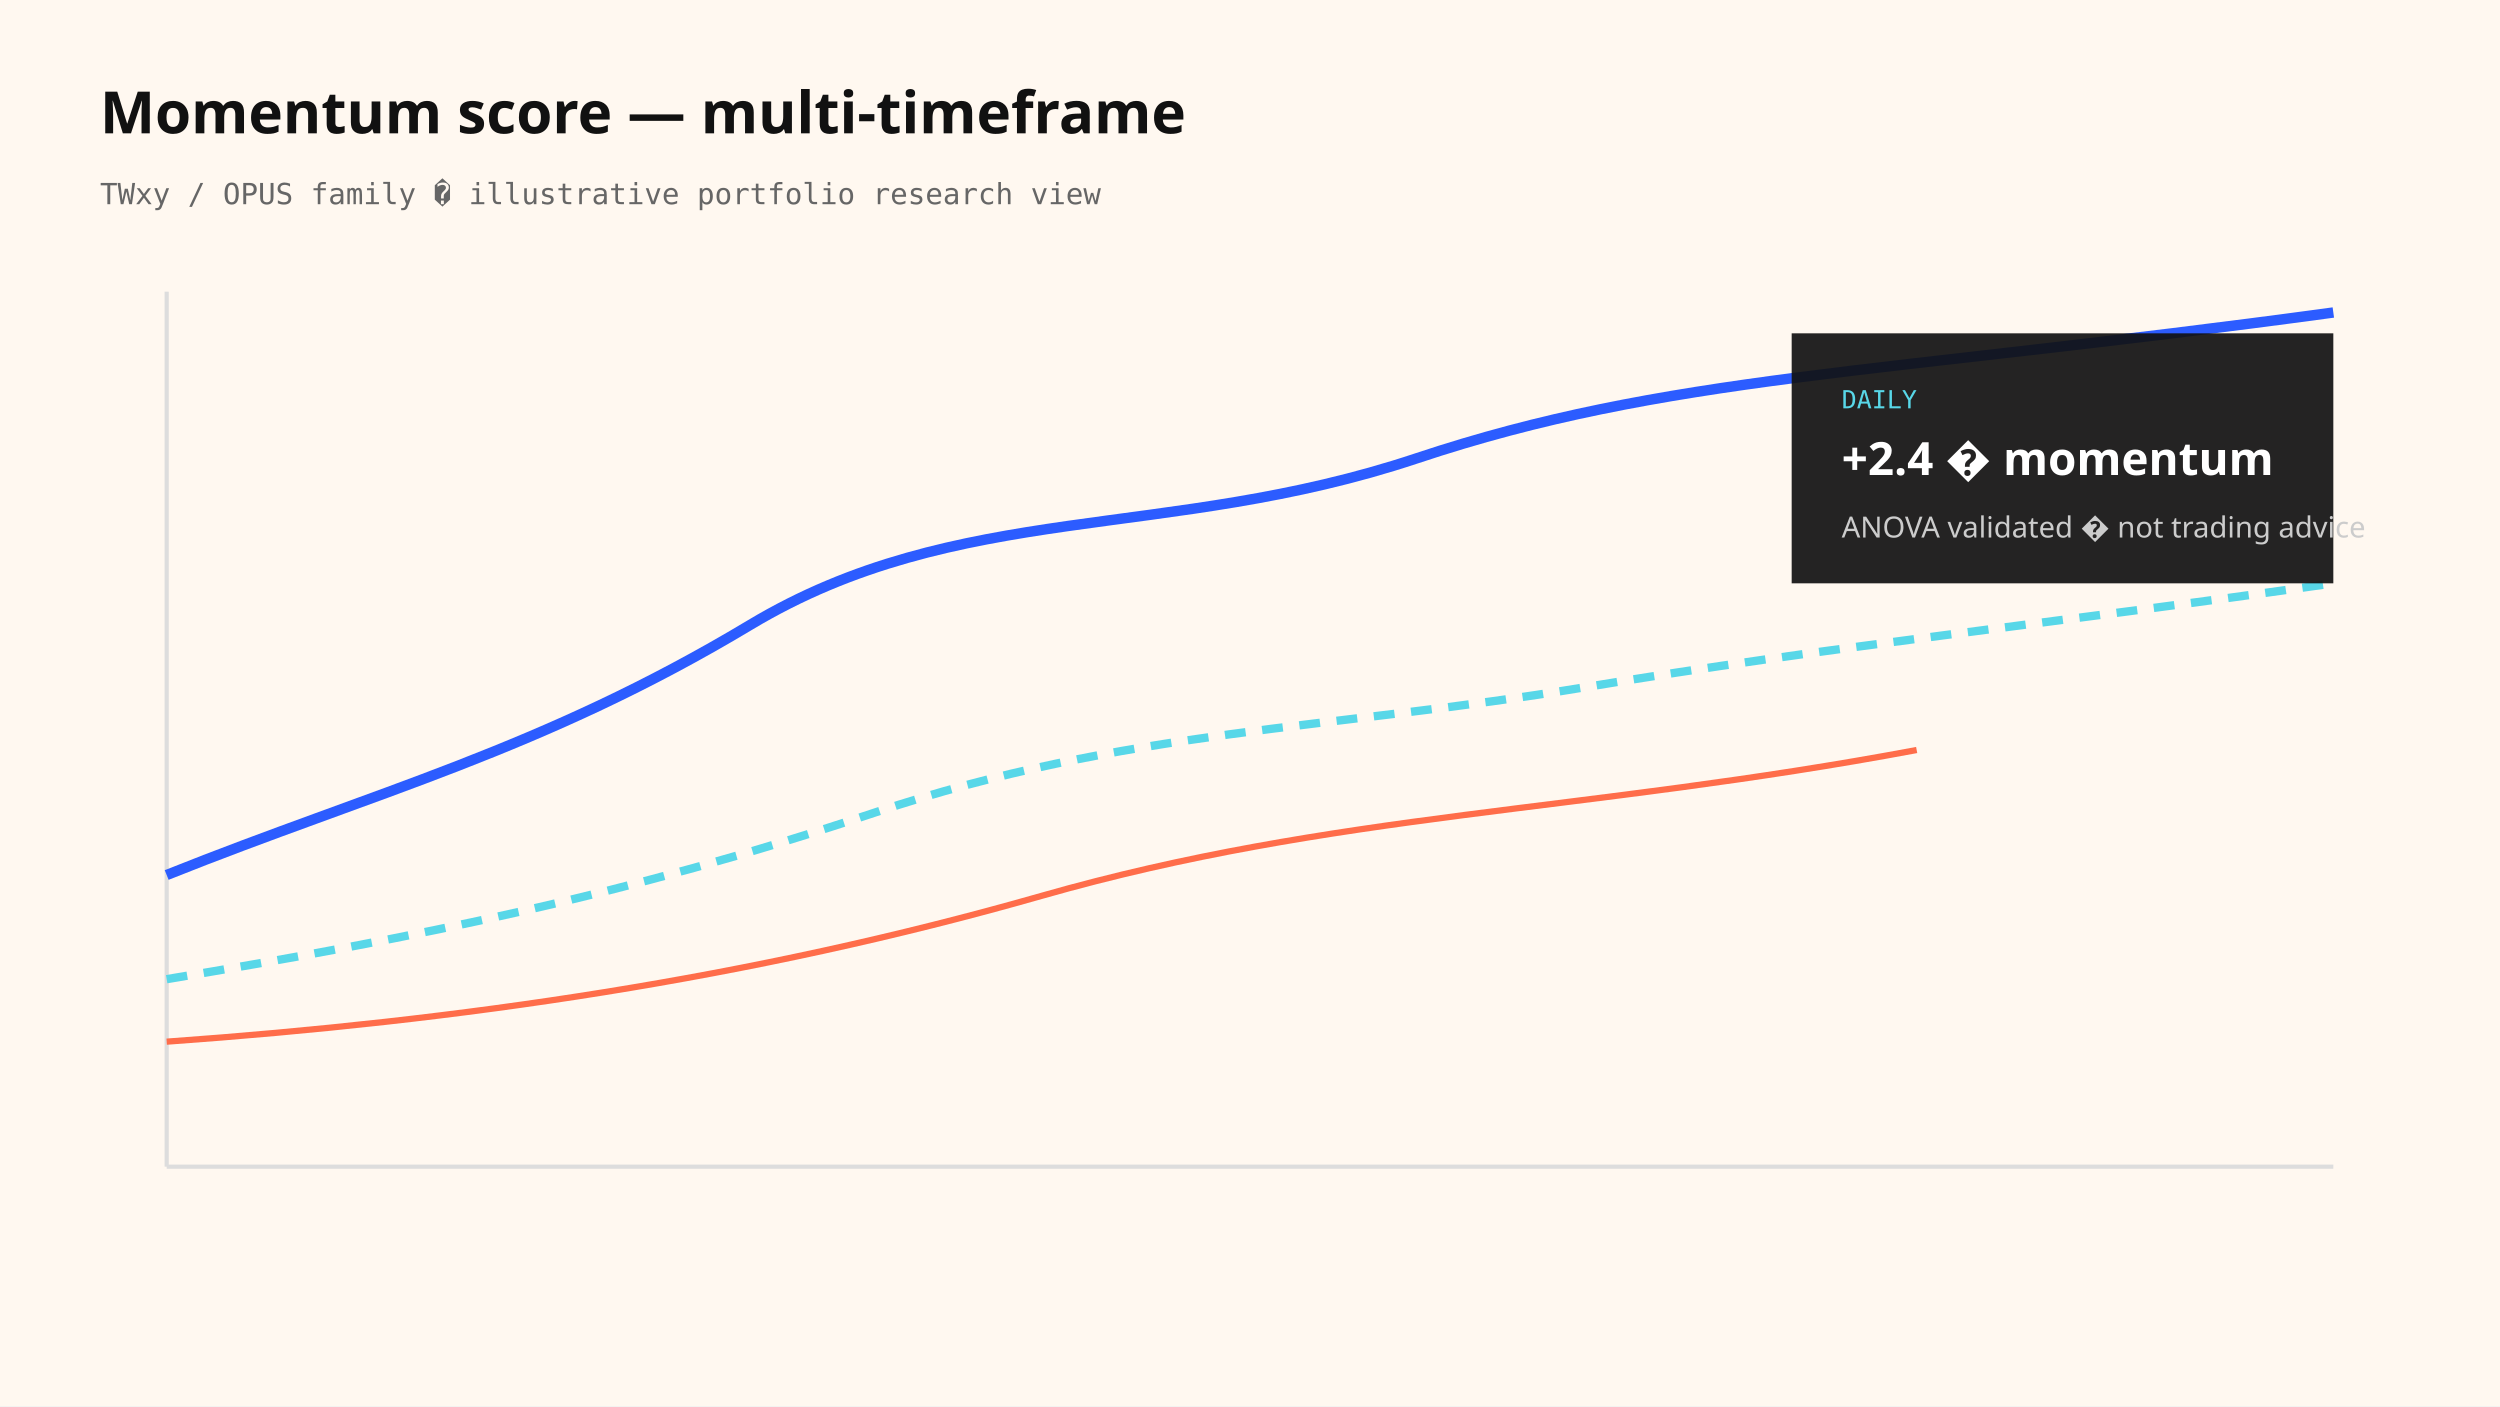
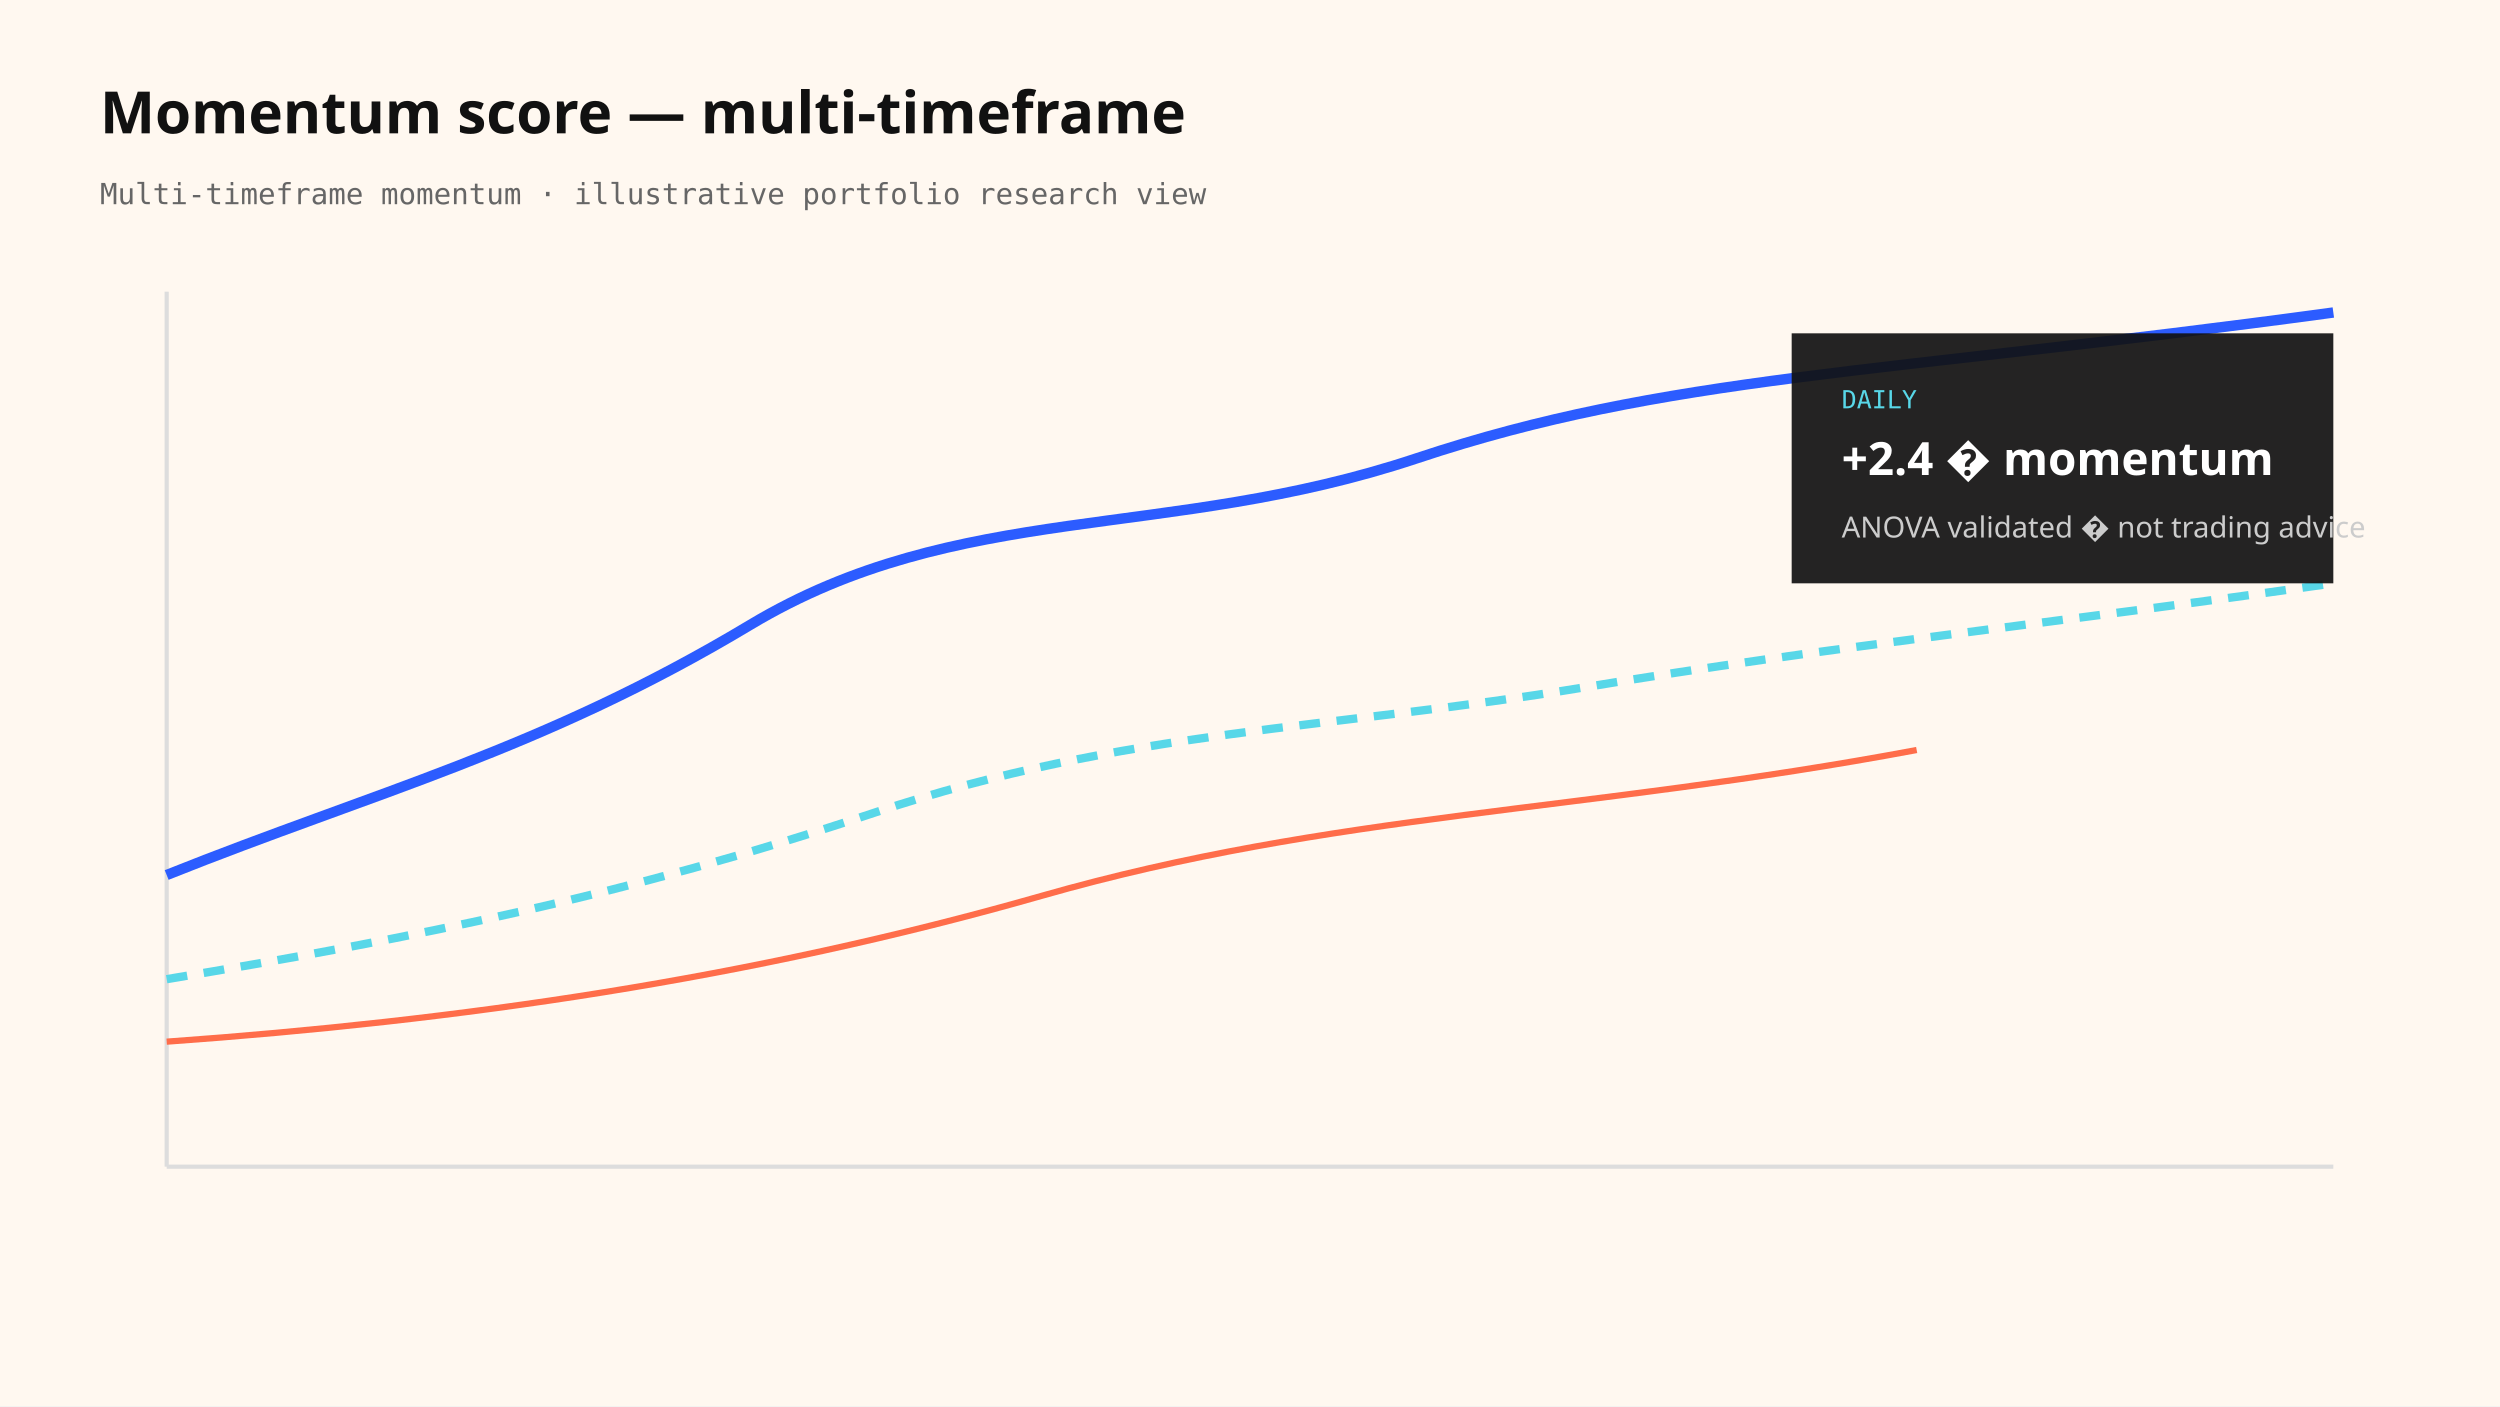
<svg xmlns="http://www.w3.org/2000/svg" width="1200" height="675" viewBox="0 0 1200 675" role="img" aria-label="Multi-timeframe momentum chart preview">
  <rect width="1200" height="675" fill="#fff8f0" />
  <text x="48" y="64" fill="#111" font-family="sans-serif" font-size="28" font-weight="700">Momentum score — multi-timeframe</text>
-   <text x="48" y="98" fill="#666" font-family="monospace" font-size="14">TWxy / OPUS family � illustrative portfolio research view</text>
+   <text x="48" y="98" fill="#666" font-family="monospace" font-size="14">Multi-timeframe momentum · illustrative portfolio research view</text>
  <line x1="80" y1="560" x2="1120" y2="560" stroke="#ddd" stroke-width="2" />
  <line x1="80" y1="140" x2="80" y2="560" stroke="#ddd" stroke-width="2" />
  <path d="M80,420 C180,380 260,360 360,300 S560,260 680,220 S900,180 1120,150" fill="none" stroke="#2c5cff" stroke-width="5" />
  <path d="M80,470 C200,450 300,430 420,390 S640,350 760,330 S980,300 1120,280" fill="none" stroke="#58d7e8" stroke-width="4" stroke-dasharray="10 8" />
  <path d="M80,500 C220,490 360,470 500,430 S760,390 920,360 1120,340" fill="none" stroke="#ff6d4a" stroke-width="3" />
  <rect x="860" y="160" width="260" height="120" fill="#111" opacity="0.92" />
  <text x="884" y="196" fill="#58d7e8" font-family="monospace" font-size="12">DAILY</text>
  <text x="884" y="228" fill="#fff" font-family="sans-serif" font-size="22" font-weight="700">+2.4 � momentum</text>
  <text x="884" y="258" fill="#ccc" font-family="sans-serif" font-size="14">ANOVA validated � not trading advice</text>
</svg>
